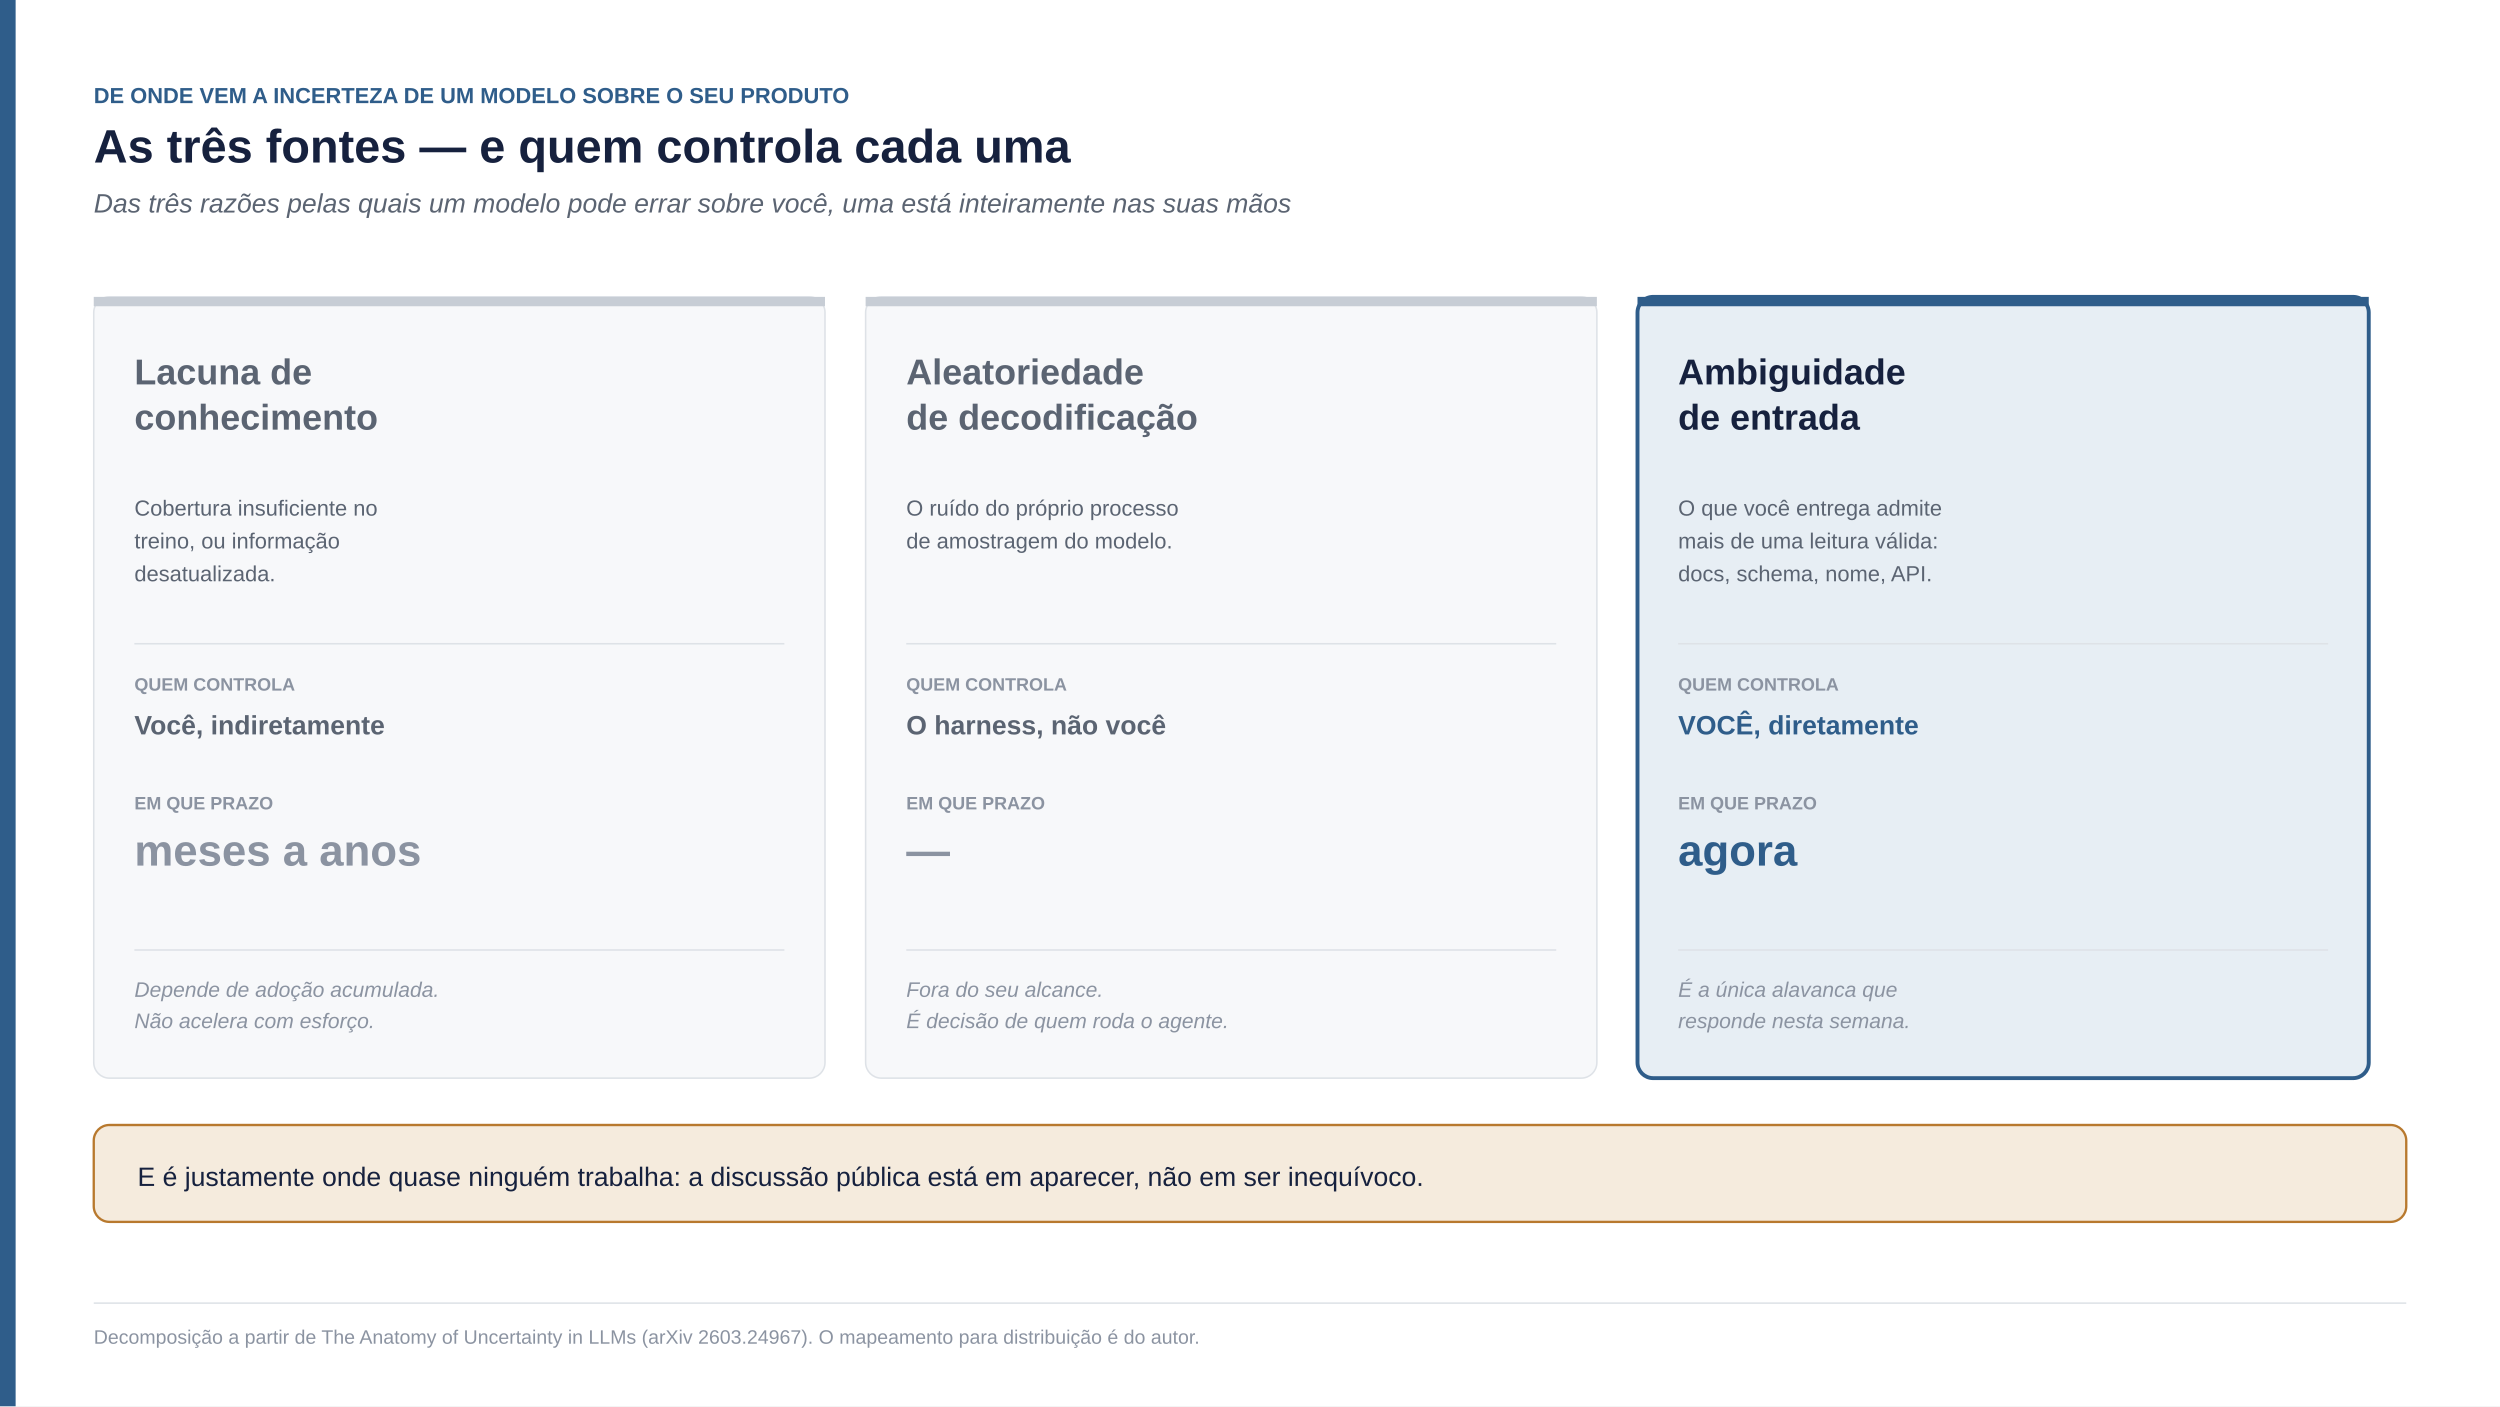
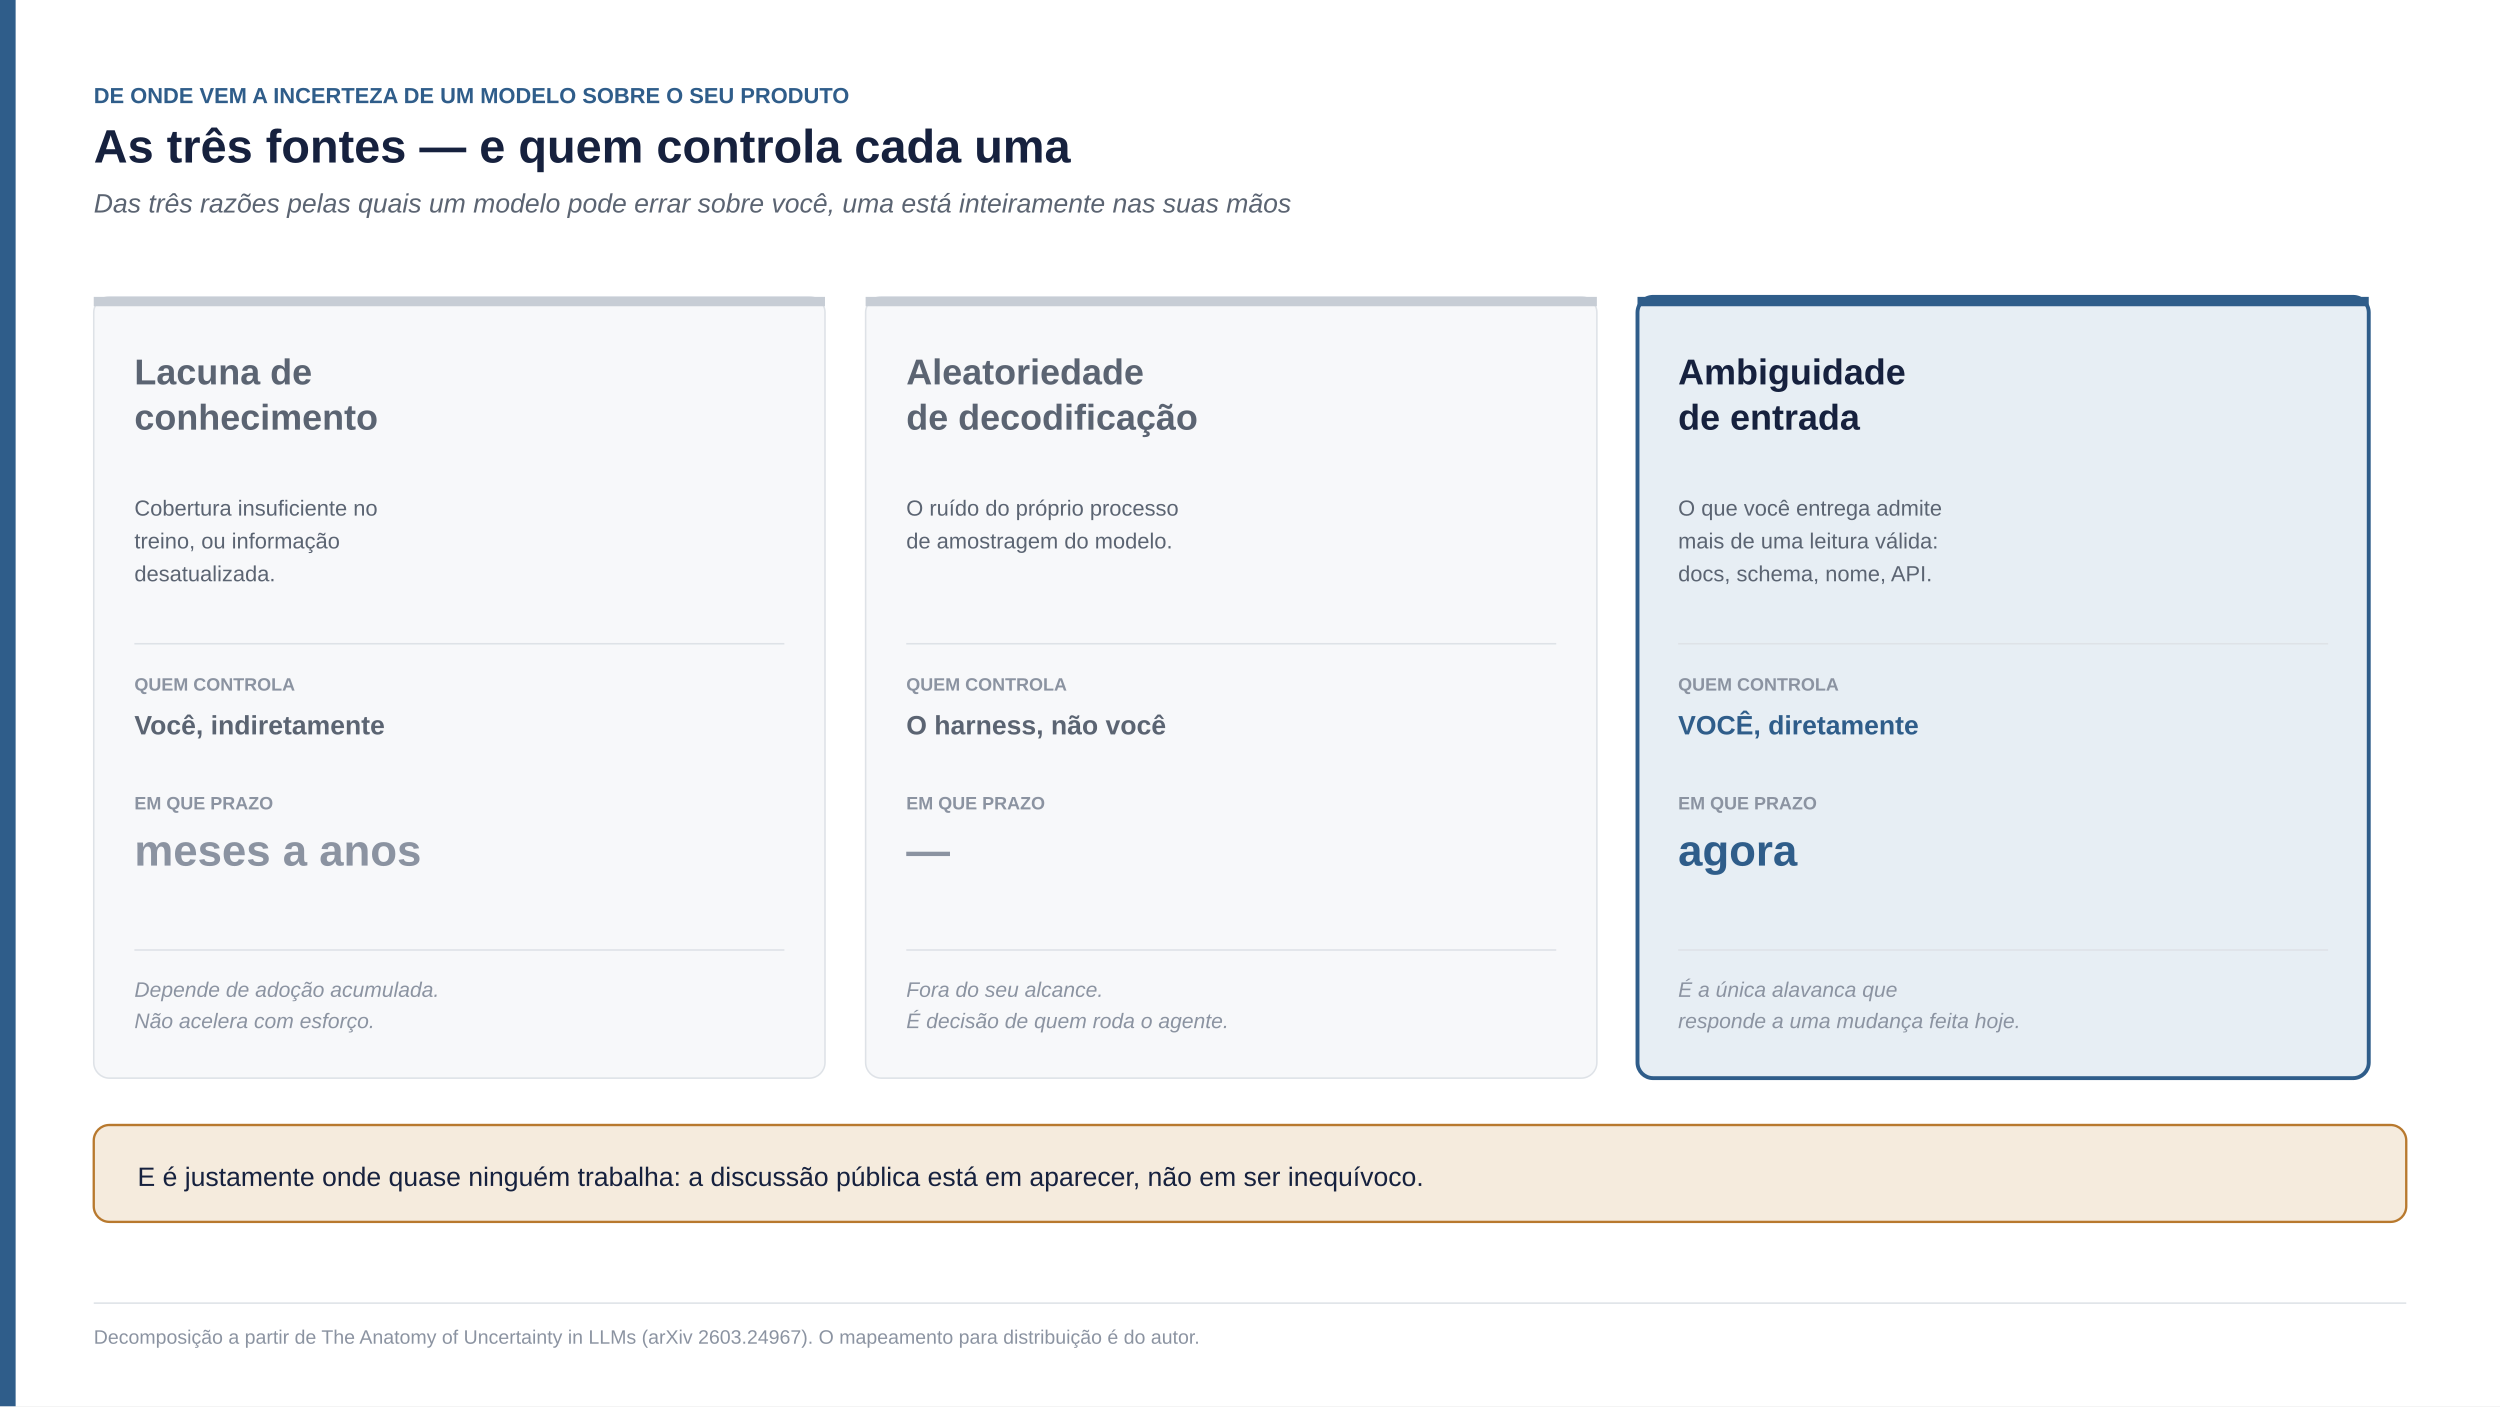
<svg xmlns="http://www.w3.org/2000/svg" width="1600" height="900" viewBox="0 0 1600 900">
  <rect x="0" y="0" width="1600" height="900" fill="#FFFFFF" />
  <rect x="0" y="0" width="10" height="900" rx="0" fill="#2F5D8A" />
  <text x="60" y="66" font-family="Liberation Sans, Arial, sans-serif" font-size="14" font-weight="700" font-style="normal" fill="#2F5D8A" text-anchor="start">DE ONDE VEM A INCERTEZA DE UM MODELO SOBRE O SEU PRODUTO</text>
  <text x="60" y="104" font-family="Liberation Sans, Arial, sans-serif" font-size="30" font-weight="700" font-style="normal" fill="#16213E" text-anchor="start">As três fontes — e quem controla cada uma</text>
  <text x="60" y="136" font-family="Liberation Sans, Arial, sans-serif" font-size="17" font-weight="400" font-style="italic" fill="#5B6472" text-anchor="start">Das três razões pelas quais um modelo pode errar sobre você, uma está inteiramente nas suas mãos</text>
  <rect x="60" y="190" width="468" height="500" rx="10" fill="#F7F8FA" stroke="#DEE2E7" stroke-width="1" />
  <rect x="60" y="190" width="468" height="6" rx="0" fill="#C7CDD5" />
  <text x="86" y="246" font-family="Liberation Sans, Arial, sans-serif" font-size="23" font-weight="700" font-style="normal" fill="#5B6472" text-anchor="start">Lacuna de</text>
  <text x="86" y="275" font-family="Liberation Sans, Arial, sans-serif" font-size="23" font-weight="700" font-style="normal" fill="#5B6472" text-anchor="start">conhecimento</text>
  <text x="86" y="330" font-family="Liberation Sans, Arial, sans-serif" font-size="14" font-weight="400" font-style="normal" fill="#5B6472" text-anchor="start">Cobertura insuficiente no</text>
  <text x="86" y="351" font-family="Liberation Sans, Arial, sans-serif" font-size="14" font-weight="400" font-style="normal" fill="#5B6472" text-anchor="start">treino, ou informação</text>
  <text x="86" y="372" font-family="Liberation Sans, Arial, sans-serif" font-size="14" font-weight="400" font-style="normal" fill="#5B6472" text-anchor="start">desatualizada.</text>
  <line x1="86" y1="412" x2="502" y2="412" stroke="#DEE2E7" stroke-width="1" />
  <text x="86" y="442" font-family="Liberation Sans, Arial, sans-serif" font-size="11.5" font-weight="700" font-style="normal" fill="#8B93A1" text-anchor="start">QUEM CONTROLA</text>
  <text x="86" y="470" font-family="Liberation Sans, Arial, sans-serif" font-size="17" font-weight="700" font-style="normal" fill="#5B6472" text-anchor="start">Você, indiretamente</text>
  <text x="86" y="518" font-family="Liberation Sans, Arial, sans-serif" font-size="11.5" font-weight="700" font-style="normal" fill="#8B93A1" text-anchor="start">EM QUE PRAZO</text>
  <text x="86" y="554" font-family="Liberation Sans, Arial, sans-serif" font-size="28" font-weight="700" font-style="normal" fill="#8B93A1" text-anchor="start">meses a anos</text>
  <line x1="86" y1="608" x2="502" y2="608" stroke="#DEE2E7" stroke-width="1" />
  <text x="86" y="638" font-family="Liberation Sans, Arial, sans-serif" font-size="13.5" font-weight="400" font-style="italic" fill="#8B93A1" text-anchor="start">Depende de adoção acumulada.</text>
  <text x="86" y="658" font-family="Liberation Sans, Arial, sans-serif" font-size="13.5" font-weight="400" font-style="italic" fill="#8B93A1" text-anchor="start">Não acelera com esforço.</text>
  <rect x="554" y="190" width="468" height="500" rx="10" fill="#F7F8FA" stroke="#DEE2E7" stroke-width="1" />
  <rect x="554" y="190" width="468" height="6" rx="0" fill="#C7CDD5" />
  <text x="580" y="246" font-family="Liberation Sans, Arial, sans-serif" font-size="23" font-weight="700" font-style="normal" fill="#5B6472" text-anchor="start">Aleatoriedade</text>
  <text x="580" y="275" font-family="Liberation Sans, Arial, sans-serif" font-size="23" font-weight="700" font-style="normal" fill="#5B6472" text-anchor="start">de decodificação</text>
  <text x="580" y="330" font-family="Liberation Sans, Arial, sans-serif" font-size="14" font-weight="400" font-style="normal" fill="#5B6472" text-anchor="start">O ruído do próprio processo</text>
  <text x="580" y="351" font-family="Liberation Sans, Arial, sans-serif" font-size="14" font-weight="400" font-style="normal" fill="#5B6472" text-anchor="start">de amostragem do modelo.</text>
  <line x1="580" y1="412" x2="996" y2="412" stroke="#DEE2E7" stroke-width="1" />
  <text x="580" y="442" font-family="Liberation Sans, Arial, sans-serif" font-size="11.5" font-weight="700" font-style="normal" fill="#8B93A1" text-anchor="start">QUEM CONTROLA</text>
  <text x="580" y="470" font-family="Liberation Sans, Arial, sans-serif" font-size="17" font-weight="700" font-style="normal" fill="#5B6472" text-anchor="start">O harness, não você</text>
  <text x="580" y="518" font-family="Liberation Sans, Arial, sans-serif" font-size="11.5" font-weight="700" font-style="normal" fill="#8B93A1" text-anchor="start">EM QUE PRAZO</text>
  <text x="580" y="554" font-family="Liberation Sans, Arial, sans-serif" font-size="28" font-weight="700" font-style="normal" fill="#8B93A1" text-anchor="start">—</text>
  <line x1="580" y1="608" x2="996" y2="608" stroke="#DEE2E7" stroke-width="1" />
  <text x="580" y="638" font-family="Liberation Sans, Arial, sans-serif" font-size="13.5" font-weight="400" font-style="italic" fill="#8B93A1" text-anchor="start">Fora do seu alcance.</text>
  <text x="580" y="658" font-family="Liberation Sans, Arial, sans-serif" font-size="13.5" font-weight="400" font-style="italic" fill="#8B93A1" text-anchor="start">É decisão de quem roda o agente.</text>
  <rect x="1048" y="190" width="468" height="500" rx="10" fill="#E7EEF4" stroke="#2F5D8A" stroke-width="2.5" />
  <rect x="1048" y="190" width="468" height="6" rx="0" fill="#2F5D8A" />
  <text x="1074" y="246" font-family="Liberation Sans, Arial, sans-serif" font-size="23" font-weight="700" font-style="normal" fill="#16213E" text-anchor="start">Ambiguidade</text>
  <text x="1074" y="275" font-family="Liberation Sans, Arial, sans-serif" font-size="23" font-weight="700" font-style="normal" fill="#16213E" text-anchor="start">de entrada</text>
  <text x="1074" y="330" font-family="Liberation Sans, Arial, sans-serif" font-size="14" font-weight="400" font-style="normal" fill="#5B6472" text-anchor="start">O que você entrega admite</text>
  <text x="1074" y="351" font-family="Liberation Sans, Arial, sans-serif" font-size="14" font-weight="400" font-style="normal" fill="#5B6472" text-anchor="start">mais de uma leitura válida:</text>
  <text x="1074" y="372" font-family="Liberation Sans, Arial, sans-serif" font-size="14" font-weight="400" font-style="normal" fill="#5B6472" text-anchor="start">docs, schema, nome, API.</text>
  <line x1="1074" y1="412" x2="1490" y2="412" stroke="#DEE2E7" stroke-width="1" />
  <text x="1074" y="442" font-family="Liberation Sans, Arial, sans-serif" font-size="11.5" font-weight="700" font-style="normal" fill="#8B93A1" text-anchor="start">QUEM CONTROLA</text>
  <text x="1074" y="470" font-family="Liberation Sans, Arial, sans-serif" font-size="17" font-weight="700" font-style="normal" fill="#2F5D8A" text-anchor="start">VOCÊ, diretamente</text>
  <text x="1074" y="518" font-family="Liberation Sans, Arial, sans-serif" font-size="11.5" font-weight="700" font-style="normal" fill="#8B93A1" text-anchor="start">EM QUE PRAZO</text>
  <text x="1074" y="554" font-family="Liberation Sans, Arial, sans-serif" font-size="28" font-weight="700" font-style="normal" fill="#2F5D8A" text-anchor="start">agora</text>
  <line x1="1074" y1="608" x2="1490" y2="608" stroke="#DEE2E7" stroke-width="1" />
  <text x="1074" y="638" font-family="Liberation Sans, Arial, sans-serif" font-size="13.5" font-weight="400" font-style="italic" fill="#8B93A1" text-anchor="start">É a única alavanca que</text>
-   <text x="1074" y="658" font-family="Liberation Sans, Arial, sans-serif" font-size="13.5" font-weight="400" font-style="italic" fill="#8B93A1" text-anchor="start">responde nesta semana.</text>
+   <text x="1074" y="658" font-family="Liberation Sans, Arial, sans-serif" font-size="13.5" font-weight="400" font-style="italic" fill="#8B93A1" text-anchor="start">responde a uma mudança feita hoje.</text>
  <rect x="60" y="720" width="1480" height="62" rx="10" fill="#F5EBDD" stroke="#B8792E" stroke-width="1.5" />
  <text x="88" y="759" font-family="Liberation Sans, Arial, sans-serif" font-size="17" font-weight="400" font-style="normal" fill="#16213E" text-anchor="start">E é justamente onde quase ninguém trabalha: a discussão pública está em aparecer, não em ser inequívoco.</text>
  <line x1="60" y1="834" x2="1540" y2="834" stroke="#DEE2E7" stroke-width="1" />
  <text x="60" y="860" font-family="Liberation Sans, Arial, sans-serif" font-size="12.5" font-weight="400" font-style="normal" fill="#8B93A1" text-anchor="start">Decomposição a partir de The Anatomy of Uncertainty in LLMs (arXiv 2603.24967). O mapeamento para distribuição é do autor.</text>
</svg>
